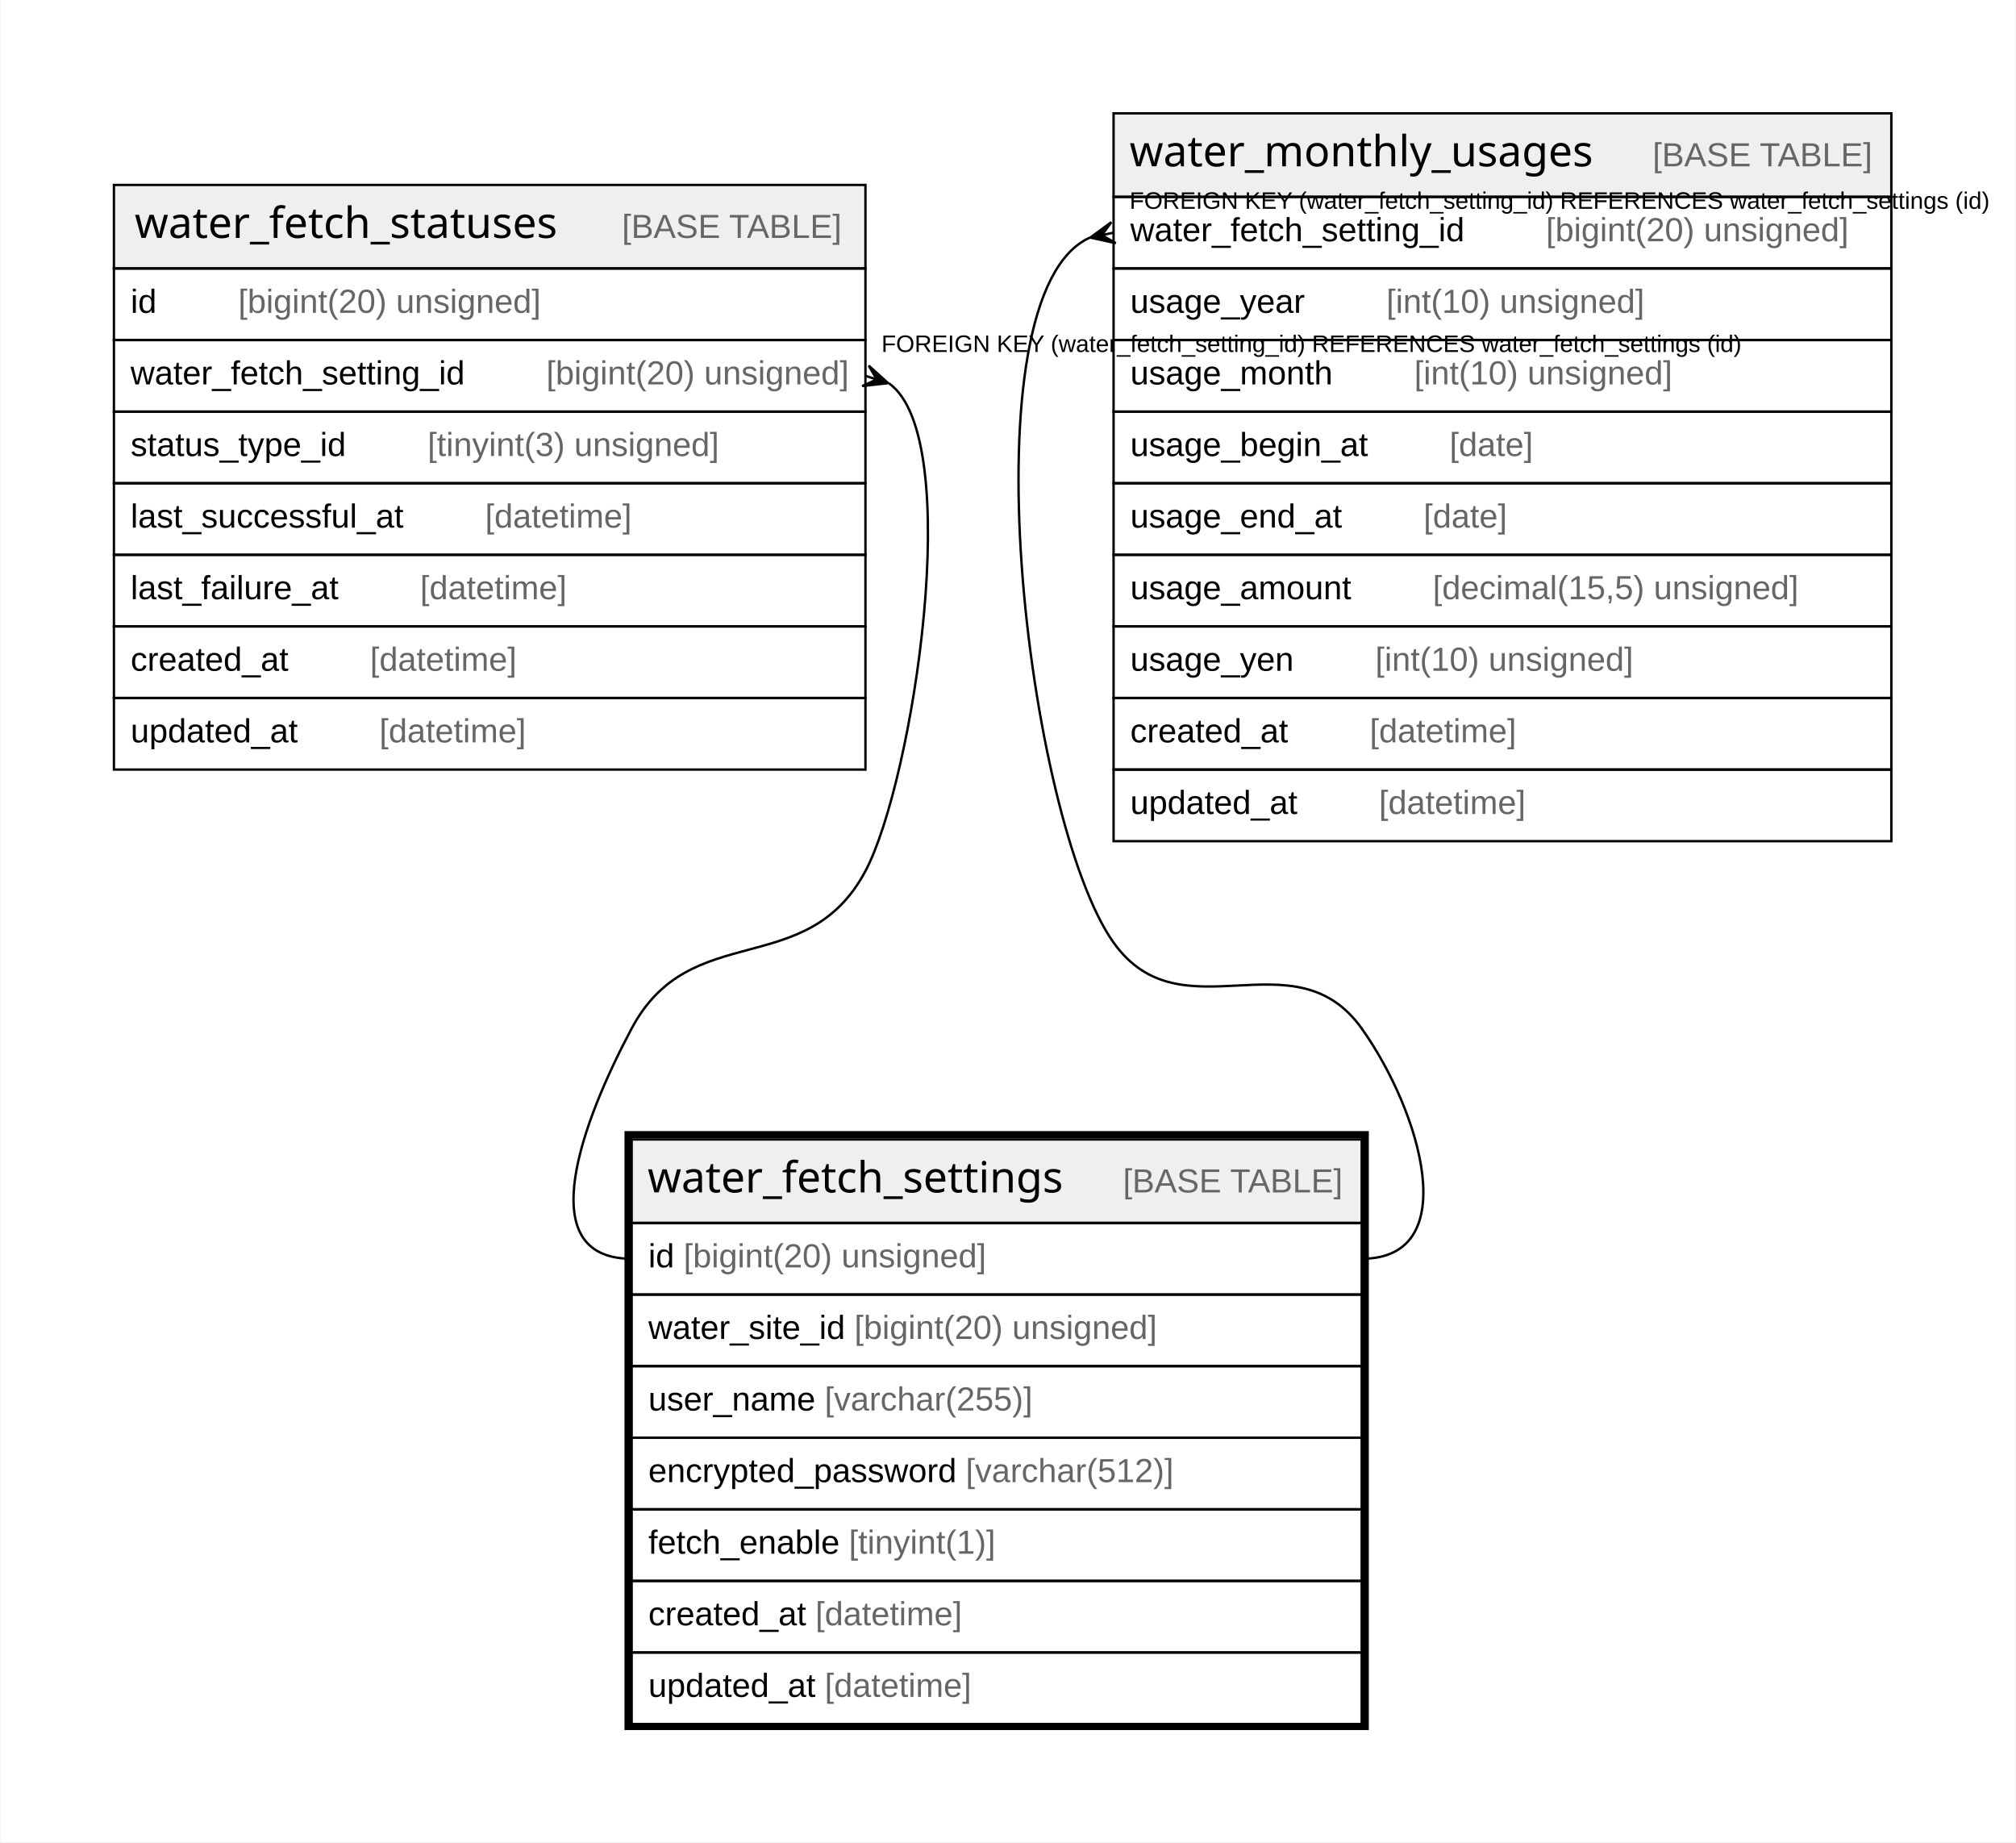
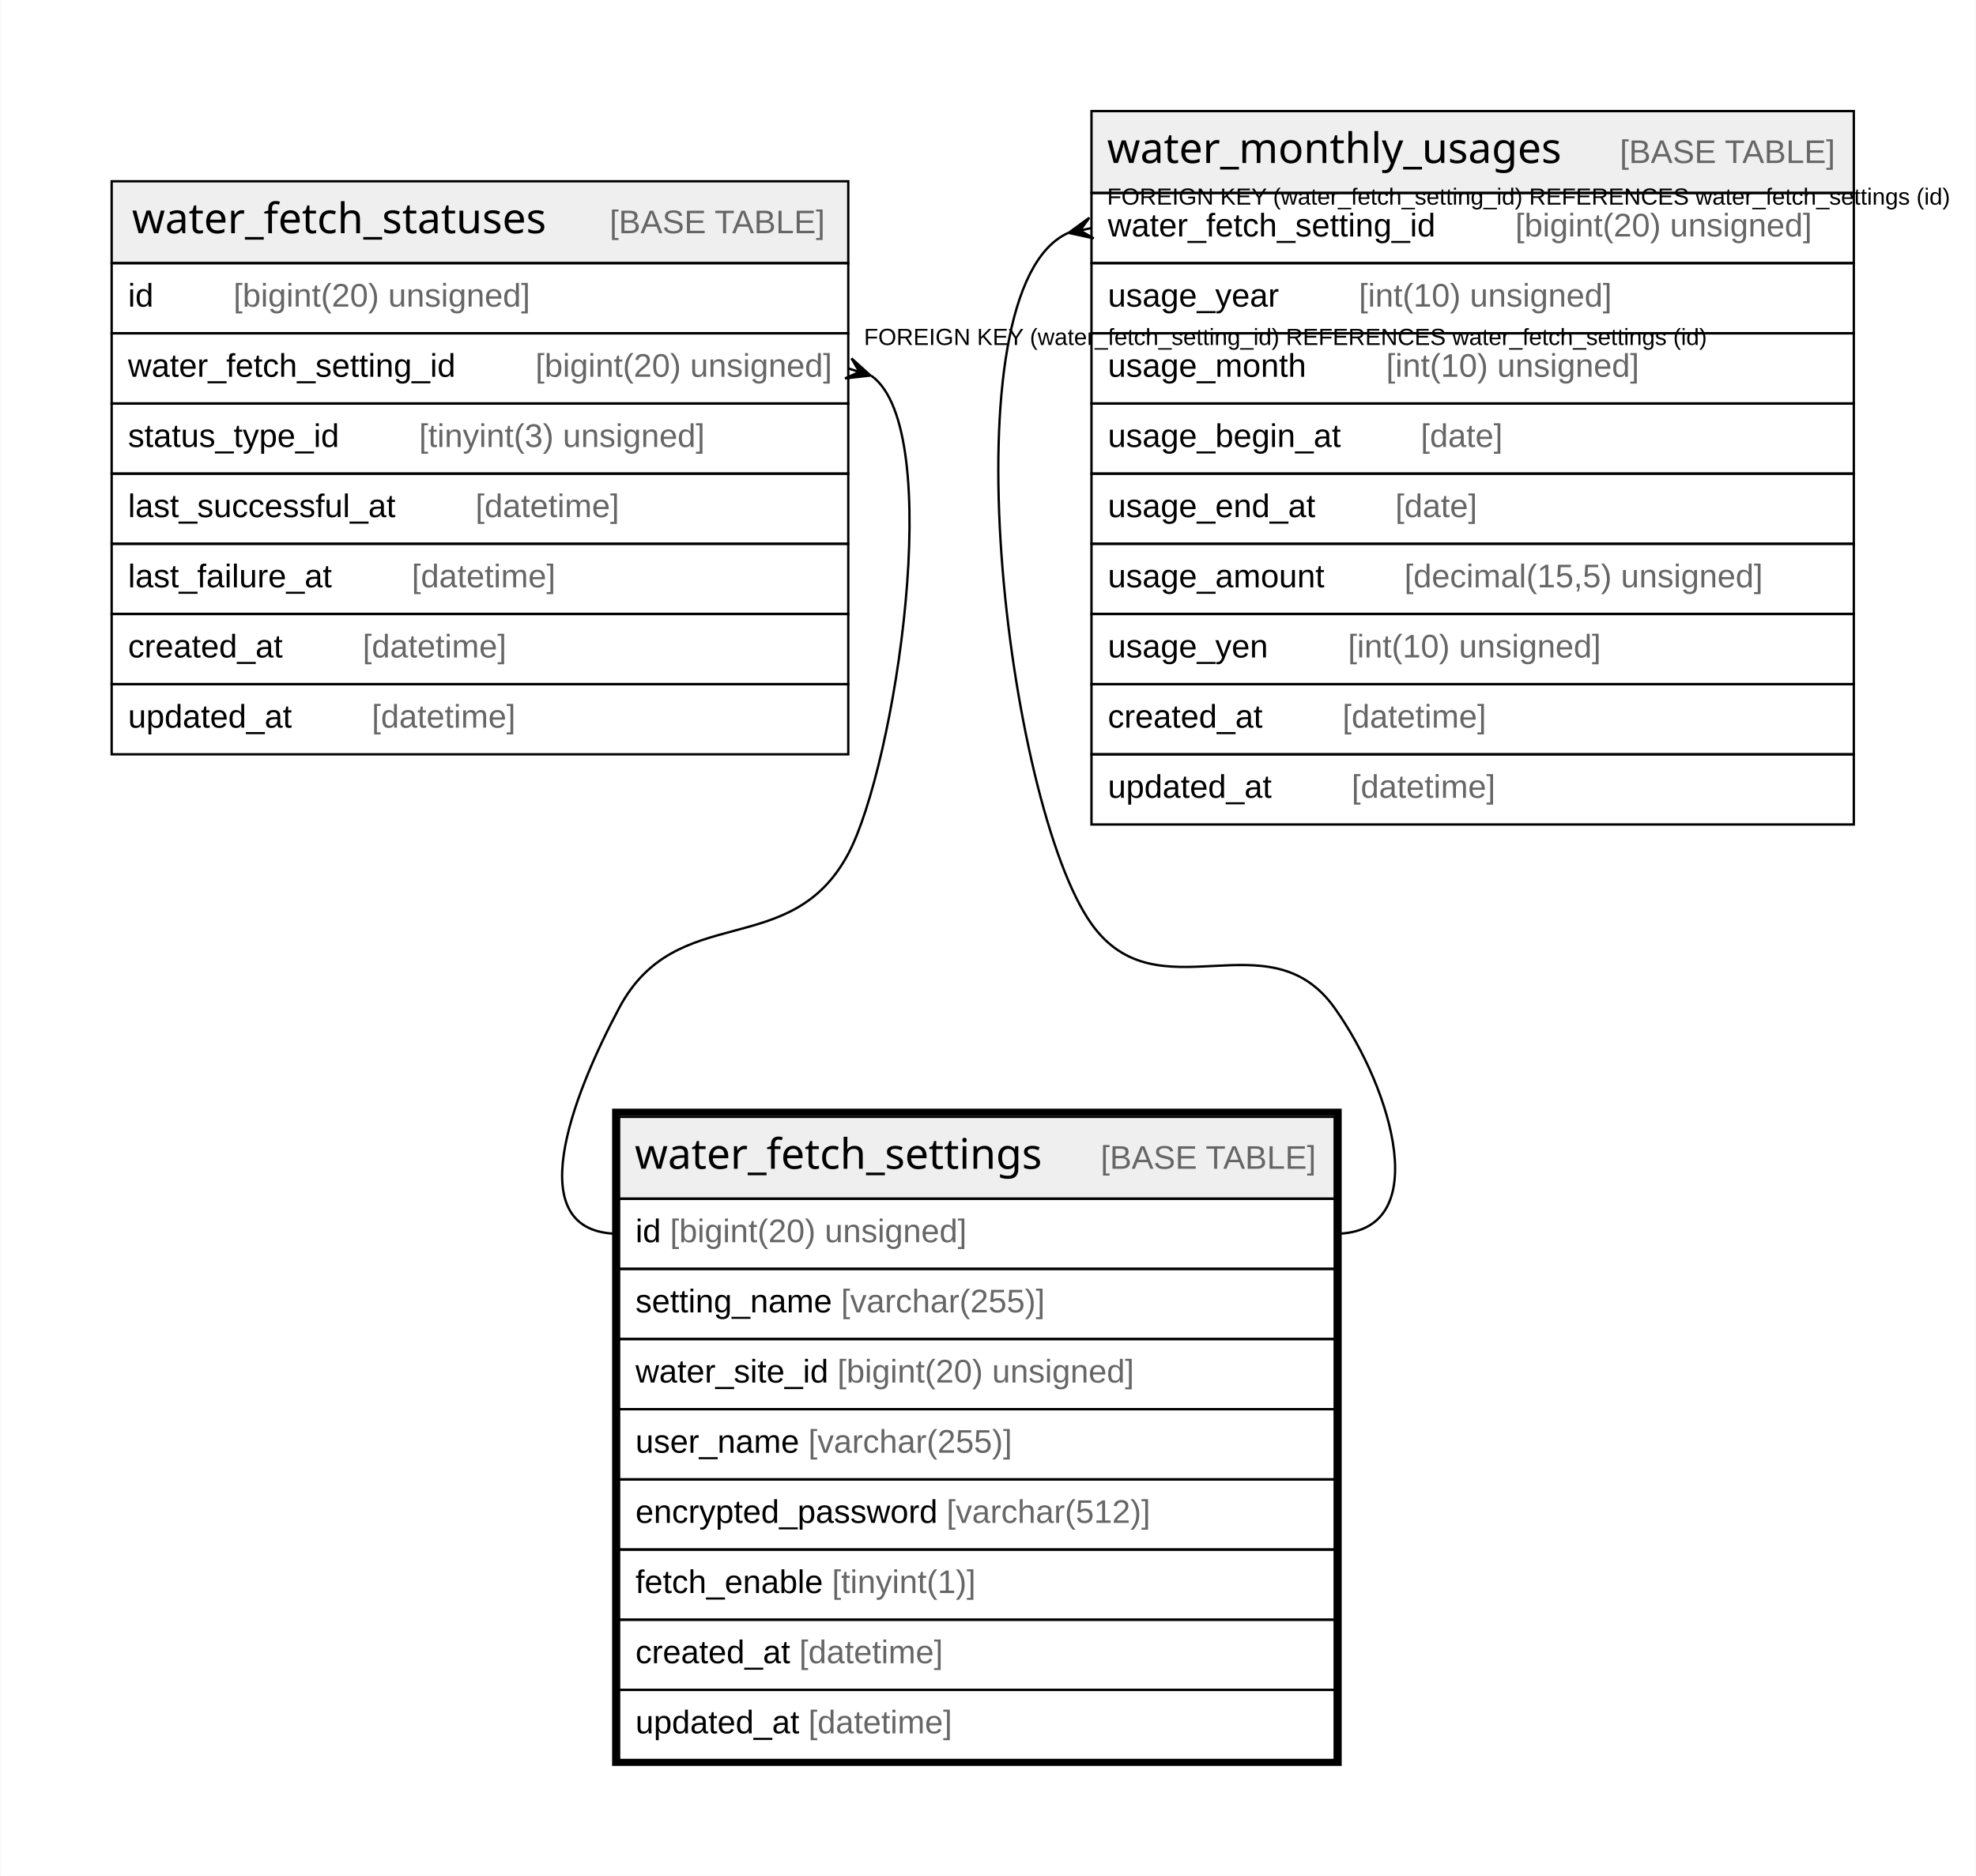
- <svg xmlns="http://www.w3.org/2000/svg" width="845pt" height="772pt" viewBox="0.00 0.00 844.50 772.00">
-   <g id="graph0" class="graph" transform="scale(1 1) rotate(0) translate(4 768)">
-     <polygon fill="#ffffff" stroke="transparent" points="-4,4 -4,-768 840.5,-768 840.5,4 -4,4" />
+ <svg xmlns="http://www.w3.org/2000/svg" width="845pt" height="802pt" viewBox="0.00 0.00 844.50 802.00">
+   <g id="graph0" class="graph" transform="scale(1 1) rotate(0) translate(4 798)">
+     <polygon fill="#ffffff" stroke="transparent" points="-4,4 -4,-798 840.5,-798 840.5,4 -4,4" />
    <g id="node1" class="node">
-       <polygon fill="#efefef" stroke="transparent" points="260.5,-255.5 260.5,-290.5 566.5,-290.5 566.5,-255.5 260.5,-255.5" />
-       <polygon fill="none" stroke="#000000" points="260.5,-255.5 260.5,-290.5 566.5,-290.5 566.5,-255.5 260.5,-255.5" />
-       <text text-anchor="start" x="267.192" y="-268.3" font-family="Arial Bold" font-size="18.00" fill="#000000">water_fetch_settings</text>
-       <text text-anchor="start" x="432.24" y="-268.3" font-family="Arial" font-size="14.00" fill="#000000">    </text>
-       <text text-anchor="start" x="466.445" y="-268.3" font-family="Arial" font-size="14.00" fill="#666666">[BASE TABLE]</text>
+       <polygon fill="#efefef" stroke="transparent" points="260.5,-285.5 260.5,-320.5 566.5,-320.5 566.5,-285.5 260.5,-285.5" />
+       <polygon fill="none" stroke="#000000" points="260.5,-285.5 260.5,-320.5 566.5,-320.5 566.5,-285.5 260.5,-285.5" />
+       <text text-anchor="start" x="267.192" y="-298.3" font-family="Arial Bold" font-size="18.00" fill="#000000">water_fetch_settings</text>
+       <text text-anchor="start" x="432.24" y="-298.3" font-family="Arial" font-size="14.00" fill="#000000">    </text>
+       <text text-anchor="start" x="466.445" y="-298.3" font-family="Arial" font-size="14.00" fill="#666666">[BASE TABLE]</text>
+       <polygon fill="none" stroke="#000000" points="260.5,-255.5 260.5,-285.5 566.5,-285.5 566.5,-255.5 260.5,-255.5" />
+       <text text-anchor="start" x="267.5" y="-266.9" font-family="Arial" font-size="14.00" fill="#000000">id </text>
+       <text text-anchor="start" x="282.28" y="-266.9" font-family="Arial" font-size="14.00" fill="#666666">[bigint(20) unsigned]</text>
      <polygon fill="none" stroke="#000000" points="260.5,-225.5 260.5,-255.5 566.5,-255.5 566.5,-225.5 260.5,-225.5" />
-       <text text-anchor="start" x="267.5" y="-236.9" font-family="Arial" font-size="14.00" fill="#000000">id </text>
-       <text text-anchor="start" x="282.28" y="-236.9" font-family="Arial" font-size="14.00" fill="#666666">[bigint(20) unsigned]</text>
+       <text text-anchor="start" x="267.5" y="-236.9" font-family="Arial" font-size="14.00" fill="#000000">setting_name </text>
+       <text text-anchor="start" x="355.417" y="-236.9" font-family="Arial" font-size="14.00" fill="#666666">[varchar(255)]</text>
      <polygon fill="none" stroke="#000000" points="260.5,-195.5 260.5,-225.5 566.5,-225.5 566.5,-195.5 260.5,-195.5" />
      <text text-anchor="start" x="267.5" y="-206.9" font-family="Arial" font-size="14.00" fill="#000000">water_site_id </text>
      <text text-anchor="start" x="353.848" y="-206.9" font-family="Arial" font-size="14.00" fill="#666666">[bigint(20) unsigned]</text>
      <polygon fill="none" stroke="#000000" points="260.5,-165.5 260.5,-195.5 566.5,-195.5 566.5,-165.5 260.5,-165.5" />
      <text text-anchor="start" x="267.5" y="-176.9" font-family="Arial" font-size="14.00" fill="#000000">user_name </text>
      <text text-anchor="start" x="341.407" y="-176.9" font-family="Arial" font-size="14.00" fill="#666666">[varchar(255)]</text>
      <polygon fill="none" stroke="#000000" points="260.5,-135.5 260.5,-165.5 566.5,-165.5 566.5,-135.5 260.5,-135.5" />
      <text text-anchor="start" x="267.5" y="-146.9" font-family="Arial" font-size="14.00" fill="#000000">encrypted_password </text>
      <text text-anchor="start" x="400.535" y="-146.9" font-family="Arial" font-size="14.00" fill="#666666">[varchar(512)]</text>
      <polygon fill="none" stroke="#000000" points="260.5,-105.5 260.5,-135.5 566.5,-135.5 566.5,-105.5 260.5,-105.5" />
      <text text-anchor="start" x="267.5" y="-116.9" font-family="Arial" font-size="14.00" fill="#000000">fetch_enable </text>
      <text text-anchor="start" x="351.539" y="-116.9" font-family="Arial" font-size="14.00" fill="#666666">[tinyint(1)]</text>
      <polygon fill="none" stroke="#000000" points="260.5,-75.5 260.5,-105.5 566.5,-105.5 566.5,-75.5 260.5,-75.5" />
      <text text-anchor="start" x="267.5" y="-86.9" font-family="Arial" font-size="14.00" fill="#000000">created_at </text>
      <text text-anchor="start" x="337.528" y="-86.9" font-family="Arial" font-size="14.00" fill="#666666">[datetime]</text>
      <polygon fill="none" stroke="#000000" points="260.5,-45.5 260.5,-75.5 566.5,-75.5 566.5,-45.5 260.5,-45.5" />
      <text text-anchor="start" x="267.5" y="-56.9" font-family="Arial" font-size="14.00" fill="#000000">updated_at </text>
      <text text-anchor="start" x="341.433" y="-56.9" font-family="Arial" font-size="14.00" fill="#666666">[datetime]</text>
-       <polygon fill="none" stroke="#000000" stroke-width="3" points="259,-44.5 259,-292.5 568,-292.5 568,-44.5 259,-44.5" />
+       <polygon fill="none" stroke="#000000" stroke-width="3" points="259,-44.5 259,-322.5 568,-322.5 568,-44.5 259,-44.5" />
    </g>
    <g id="node2" class="node">
-       <polygon fill="#efefef" stroke="transparent" points="43.5,-655.5 43.5,-690.5 358.5,-690.5 358.5,-655.5 43.5,-655.5" />
-       <polygon fill="none" stroke="#000000" points="43.5,-655.5 43.5,-690.5 358.5,-690.5 358.5,-655.5 43.5,-655.5" />
-       <text text-anchor="start" x="52.189" y="-668.3" font-family="Arial Bold" font-size="18.00" fill="#000000">water_fetch_statuses</text>
-       <text text-anchor="start" x="222.243" y="-668.3" font-family="Arial" font-size="14.00" fill="#000000">    </text>
-       <text text-anchor="start" x="256.447" y="-668.3" font-family="Arial" font-size="14.00" fill="#666666">[BASE TABLE]</text>
+       <polygon fill="#efefef" stroke="transparent" points="43.5,-685.5 43.5,-720.5 358.5,-720.5 358.5,-685.5 43.5,-685.5" />
+       <polygon fill="none" stroke="#000000" points="43.5,-685.5 43.5,-720.5 358.5,-720.5 358.5,-685.5 43.5,-685.5" />
+       <text text-anchor="start" x="52.189" y="-698.3" font-family="Arial Bold" font-size="18.00" fill="#000000">water_fetch_statuses</text>
+       <text text-anchor="start" x="222.243" y="-698.3" font-family="Arial" font-size="14.00" fill="#000000">    </text>
+       <text text-anchor="start" x="256.447" y="-698.3" font-family="Arial" font-size="14.00" fill="#666666">[BASE TABLE]</text>
+       <polygon fill="none" stroke="#000000" points="43.5,-655.5 43.5,-685.5 358.5,-685.5 358.5,-655.5 43.5,-655.5" />
+       <text text-anchor="start" x="50.5" y="-666.9" font-family="Arial" font-size="14.00" fill="#000000">id    </text>
+       <text text-anchor="start" x="95.594" y="-666.9" font-family="Arial" font-size="14.00" fill="#666666">[bigint(20) unsigned]</text>
      <polygon fill="none" stroke="#000000" points="43.5,-625.5 43.5,-655.5 358.5,-655.5 358.5,-625.5 43.5,-625.5" />
-       <text text-anchor="start" x="50.5" y="-636.9" font-family="Arial" font-size="14.00" fill="#000000">id    </text>
-       <text text-anchor="start" x="95.594" y="-636.9" font-family="Arial" font-size="14.00" fill="#666666">[bigint(20) unsigned]</text>
+       <text text-anchor="start" x="50.471" y="-636.9" font-family="Arial" font-size="14.00" fill="#000000">water_fetch_setting_id    </text>
+       <text text-anchor="start" x="224.717" y="-636.9" font-family="Arial" font-size="14.00" fill="#666666">[bigint(20) unsigned]</text>
      <polygon fill="none" stroke="#000000" points="43.5,-595.5 43.5,-625.5 358.5,-625.5 358.5,-595.5 43.5,-595.5" />
-       <text text-anchor="start" x="50.471" y="-606.9" font-family="Arial" font-size="14.00" fill="#000000">water_fetch_setting_id    </text>
-       <text text-anchor="start" x="224.717" y="-606.9" font-family="Arial" font-size="14.00" fill="#666666">[bigint(20) unsigned]</text>
+       <text text-anchor="start" x="50.5" y="-606.9" font-family="Arial" font-size="14.00" fill="#000000">status_type_id    </text>
+       <text text-anchor="start" x="174.961" y="-606.9" font-family="Arial" font-size="14.00" fill="#666666">[tinyint(3) unsigned]</text>
      <polygon fill="none" stroke="#000000" points="43.5,-565.5 43.5,-595.5 358.5,-595.5 358.5,-565.5 43.5,-565.5" />
-       <text text-anchor="start" x="50.5" y="-576.9" font-family="Arial" font-size="14.00" fill="#000000">status_type_id    </text>
-       <text text-anchor="start" x="174.961" y="-576.9" font-family="Arial" font-size="14.00" fill="#666666">[tinyint(3) unsigned]</text>
+       <text text-anchor="start" x="50.5" y="-576.9" font-family="Arial" font-size="14.00" fill="#000000">last_successful_at    </text>
+       <text text-anchor="start" x="199.068" y="-576.9" font-family="Arial" font-size="14.00" fill="#666666">[datetime]</text>
      <polygon fill="none" stroke="#000000" points="43.5,-535.5 43.5,-565.5 358.5,-565.5 358.5,-535.5 43.5,-535.5" />
-       <text text-anchor="start" x="50.5" y="-546.9" font-family="Arial" font-size="14.00" fill="#000000">last_successful_at    </text>
-       <text text-anchor="start" x="199.068" y="-546.9" font-family="Arial" font-size="14.00" fill="#666666">[datetime]</text>
+       <text text-anchor="start" x="50.5" y="-546.9" font-family="Arial" font-size="14.00" fill="#000000">last_failure_at    </text>
+       <text text-anchor="start" x="171.835" y="-546.9" font-family="Arial" font-size="14.00" fill="#666666">[datetime]</text>
      <polygon fill="none" stroke="#000000" points="43.5,-505.5 43.5,-535.5 358.5,-535.5 358.5,-505.5 43.5,-505.5" />
-       <text text-anchor="start" x="50.5" y="-516.9" font-family="Arial" font-size="14.00" fill="#000000">last_failure_at    </text>
-       <text text-anchor="start" x="171.835" y="-516.9" font-family="Arial" font-size="14.00" fill="#666666">[datetime]</text>
+       <text text-anchor="start" x="50.5" y="-516.9" font-family="Arial" font-size="14.00" fill="#000000">created_at    </text>
+       <text text-anchor="start" x="150.842" y="-516.9" font-family="Arial" font-size="14.00" fill="#666666">[datetime]</text>
      <polygon fill="none" stroke="#000000" points="43.5,-475.5 43.5,-505.5 358.5,-505.5 358.5,-475.5 43.5,-475.5" />
-       <text text-anchor="start" x="50.5" y="-486.9" font-family="Arial" font-size="14.00" fill="#000000">created_at    </text>
-       <text text-anchor="start" x="150.842" y="-486.9" font-family="Arial" font-size="14.00" fill="#666666">[datetime]</text>
-       <polygon fill="none" stroke="#000000" points="43.5,-445.5 43.5,-475.5 358.5,-475.5 358.5,-445.5 43.5,-445.5" />
-       <text text-anchor="start" x="50.5" y="-456.9" font-family="Arial" font-size="14.00" fill="#000000">updated_at    </text>
-       <text text-anchor="start" x="154.747" y="-456.9" font-family="Arial" font-size="14.00" fill="#666666">[datetime]</text>
+       <text text-anchor="start" x="50.5" y="-486.9" font-family="Arial" font-size="14.00" fill="#000000">updated_at    </text>
+       <text text-anchor="start" x="154.747" y="-486.9" font-family="Arial" font-size="14.00" fill="#666666">[datetime]</text>
    </g>
    <g id="edge1" class="edge">
-       <path fill="none" stroke="#000000" d="M368.464,-607.294C400.619,-583.984 378.385,-440.367 358.5,-403 333.83,-356.643 285.17,-383.357 260.5,-337 240.351,-299.139 217.611,-240.5 260.5,-240.5" />
-       <polygon fill="#000000" stroke="#000000" points="368.019,-607.437 357.122,-606.216 363.26,-608.969 358.5,-610.5 358.5,-610.5 358.5,-610.5 363.26,-608.969 359.878,-614.784 368.019,-607.437 368.019,-607.437" />
-       <text text-anchor="start" x="365.199" y="-620.5" font-family="Arial" font-size="10.00" fill="#000000">FOREIGN KEY (water_fetch_setting_id) REFERENCES water_fetch_settings (id)</text>
+       <path fill="none" stroke="#000000" d="M368.464,-637.294C400.619,-613.984 378.385,-470.367 358.5,-433 333.83,-386.643 285.17,-413.357 260.5,-367 240.351,-329.139 217.611,-270.5 260.5,-270.5" />
+       <polygon fill="#000000" stroke="#000000" points="368.019,-637.437 357.122,-636.216 363.26,-638.969 358.5,-640.5 358.5,-640.5 358.5,-640.5 363.26,-638.969 359.878,-644.784 368.019,-637.437 368.019,-637.437" />
+       <text text-anchor="start" x="365.199" y="-650.5" font-family="Arial" font-size="10.00" fill="#000000">FOREIGN KEY (water_fetch_setting_id) REFERENCES water_fetch_settings (id)</text>
    </g>
    <g id="node3" class="node">
-       <polygon fill="#efefef" stroke="transparent" points="462.5,-685.5 462.5,-720.5 788.5,-720.5 788.5,-685.5 462.5,-685.5" />
-       <polygon fill="none" stroke="#000000" points="462.5,-685.5 462.5,-720.5 788.5,-720.5 788.5,-685.5 462.5,-685.5" />
-       <text text-anchor="start" x="469.193" y="-698.3" font-family="Arial Bold" font-size="18.00" fill="#000000">water_monthly_usages</text>
-       <text text-anchor="start" x="654.239" y="-698.3" font-family="Arial" font-size="14.00" fill="#000000">    </text>
-       <text text-anchor="start" x="688.443" y="-698.3" font-family="Arial" font-size="14.00" fill="#666666">[BASE TABLE]</text>
+       <polygon fill="#efefef" stroke="transparent" points="462.5,-715.5 462.5,-750.5 788.5,-750.5 788.5,-715.5 462.5,-715.5" />
+       <polygon fill="none" stroke="#000000" points="462.5,-715.5 462.5,-750.5 788.5,-750.5 788.5,-715.5 462.5,-715.5" />
+       <text text-anchor="start" x="469.193" y="-728.3" font-family="Arial Bold" font-size="18.00" fill="#000000">water_monthly_usages</text>
+       <text text-anchor="start" x="654.239" y="-728.3" font-family="Arial" font-size="14.00" fill="#000000">    </text>
+       <text text-anchor="start" x="688.443" y="-728.3" font-family="Arial" font-size="14.00" fill="#666666">[BASE TABLE]</text>
+       <polygon fill="none" stroke="#000000" points="462.5,-685.5 462.5,-715.5 788.5,-715.5 788.5,-685.5 462.5,-685.5" />
+       <text text-anchor="start" x="469.5" y="-696.9" font-family="Arial" font-size="14.00" fill="#000000">water_fetch_setting_id    </text>
+       <text text-anchor="start" x="643.747" y="-696.9" font-family="Arial" font-size="14.00" fill="#666666">[bigint(20) unsigned]</text>
      <polygon fill="none" stroke="#000000" points="462.5,-655.5 462.5,-685.5 788.5,-685.5 788.5,-655.5 462.5,-655.5" />
-       <text text-anchor="start" x="469.5" y="-666.9" font-family="Arial" font-size="14.00" fill="#000000">water_fetch_setting_id    </text>
-       <text text-anchor="start" x="643.747" y="-666.9" font-family="Arial" font-size="14.00" fill="#666666">[bigint(20) unsigned]</text>
+       <text text-anchor="start" x="469.5" y="-666.9" font-family="Arial" font-size="14.00" fill="#000000">usage_year    </text>
+       <text text-anchor="start" x="576.844" y="-666.9" font-family="Arial" font-size="14.00" fill="#666666">[int(10) unsigned]</text>
      <polygon fill="none" stroke="#000000" points="462.5,-625.5 462.5,-655.5 788.5,-655.5 788.5,-625.5 462.5,-625.5" />
-       <text text-anchor="start" x="469.5" y="-636.9" font-family="Arial" font-size="14.00" fill="#000000">usage_year    </text>
-       <text text-anchor="start" x="576.844" y="-636.9" font-family="Arial" font-size="14.00" fill="#666666">[int(10) unsigned]</text>
+       <text text-anchor="start" x="469.5" y="-636.9" font-family="Arial" font-size="14.00" fill="#000000">usage_month    </text>
+       <text text-anchor="start" x="588.517" y="-636.9" font-family="Arial" font-size="14.00" fill="#666666">[int(10) unsigned]</text>
      <polygon fill="none" stroke="#000000" points="462.5,-595.5 462.5,-625.5 788.5,-625.5 788.5,-595.5 462.5,-595.5" />
-       <text text-anchor="start" x="469.5" y="-606.9" font-family="Arial" font-size="14.00" fill="#000000">usage_month    </text>
-       <text text-anchor="start" x="588.517" y="-606.9" font-family="Arial" font-size="14.00" fill="#666666">[int(10) unsigned]</text>
+       <text text-anchor="start" x="469.5" y="-606.9" font-family="Arial" font-size="14.00" fill="#000000">usage_begin_at    </text>
+       <text text-anchor="start" x="603.311" y="-606.9" font-family="Arial" font-size="14.00" fill="#666666">[date]</text>
      <polygon fill="none" stroke="#000000" points="462.5,-565.5 462.5,-595.5 788.5,-595.5 788.5,-565.5 462.5,-565.5" />
-       <text text-anchor="start" x="469.5" y="-576.9" font-family="Arial" font-size="14.00" fill="#000000">usage_begin_at    </text>
-       <text text-anchor="start" x="603.311" y="-576.9" font-family="Arial" font-size="14.00" fill="#666666">[date]</text>
+       <text text-anchor="start" x="469.5" y="-576.9" font-family="Arial" font-size="14.00" fill="#000000">usage_end_at    </text>
+       <text text-anchor="start" x="592.421" y="-576.9" font-family="Arial" font-size="14.00" fill="#666666">[date]</text>
      <polygon fill="none" stroke="#000000" points="462.5,-535.5 462.5,-565.5 788.5,-565.5 788.5,-535.5 462.5,-535.5" />
-       <text text-anchor="start" x="469.5" y="-546.9" font-family="Arial" font-size="14.00" fill="#000000">usage_end_at    </text>
-       <text text-anchor="start" x="592.421" y="-546.9" font-family="Arial" font-size="14.00" fill="#666666">[date]</text>
+       <text text-anchor="start" x="469.5" y="-546.9" font-family="Arial" font-size="14.00" fill="#000000">usage_amount    </text>
+       <text text-anchor="start" x="596.299" y="-546.9" font-family="Arial" font-size="14.00" fill="#666666">[decimal(15,5) unsigned]</text>
      <polygon fill="none" stroke="#000000" points="462.5,-505.5 462.5,-535.5 788.5,-535.5 788.5,-505.5 462.5,-505.5" />
-       <text text-anchor="start" x="469.5" y="-516.9" font-family="Arial" font-size="14.00" fill="#000000">usage_amount    </text>
-       <text text-anchor="start" x="596.299" y="-516.9" font-family="Arial" font-size="14.00" fill="#666666">[decimal(15,5) unsigned]</text>
+       <text text-anchor="start" x="469.5" y="-516.9" font-family="Arial" font-size="14.00" fill="#000000">usage_yen    </text>
+       <text text-anchor="start" x="572.183" y="-516.9" font-family="Arial" font-size="14.00" fill="#666666">[int(10) unsigned]</text>
      <polygon fill="none" stroke="#000000" points="462.5,-475.5 462.5,-505.5 788.5,-505.5 788.5,-475.5 462.5,-475.5" />
-       <text text-anchor="start" x="469.5" y="-486.9" font-family="Arial" font-size="14.00" fill="#000000">usage_yen    </text>
-       <text text-anchor="start" x="572.183" y="-486.9" font-family="Arial" font-size="14.00" fill="#666666">[int(10) unsigned]</text>
+       <text text-anchor="start" x="469.5" y="-486.9" font-family="Arial" font-size="14.00" fill="#000000">created_at    </text>
+       <text text-anchor="start" x="569.842" y="-486.9" font-family="Arial" font-size="14.00" fill="#666666">[datetime]</text>
      <polygon fill="none" stroke="#000000" points="462.5,-445.5 462.5,-475.5 788.5,-475.5 788.5,-445.5 462.5,-445.5" />
-       <text text-anchor="start" x="469.5" y="-456.9" font-family="Arial" font-size="14.00" fill="#000000">created_at    </text>
-       <text text-anchor="start" x="569.842" y="-456.9" font-family="Arial" font-size="14.00" fill="#666666">[datetime]</text>
-       <polygon fill="none" stroke="#000000" points="462.5,-415.5 462.5,-445.5 788.5,-445.5 788.5,-415.5 462.5,-415.5" />
-       <text text-anchor="start" x="469.5" y="-426.9" font-family="Arial" font-size="14.00" fill="#000000">updated_at    </text>
-       <text text-anchor="start" x="573.747" y="-426.9" font-family="Arial" font-size="14.00" fill="#666666">[datetime]</text>
+       <text text-anchor="start" x="469.5" y="-456.9" font-family="Arial" font-size="14.00" fill="#000000">updated_at    </text>
+       <text text-anchor="start" x="573.747" y="-456.9" font-family="Arial" font-size="14.00" fill="#666666">[datetime]</text>
    </g>
    <g id="edge2" class="edge">
-       <path fill="none" stroke="#000000" d="M452.482,-668.385C399.457,-644.419 426.25,-423.908 462.5,-373 490.872,-333.156 538.129,-376.844 566.5,-337 591.377,-302.063 609.389,-240.5 566.5,-240.5" />
-       <polygon fill="#000000" stroke="#000000" points="452.716,-668.434 461.57,-674.903 457.608,-669.467 462.5,-670.5 462.5,-670.5 462.5,-670.5 457.608,-669.467 463.43,-666.097 452.716,-668.434 452.716,-668.434" />
-       <text text-anchor="start" x="469.199" y="-680.5" font-family="Arial" font-size="10.00" fill="#000000">FOREIGN KEY (water_fetch_setting_id) REFERENCES water_fetch_settings (id)</text>
+       <path fill="none" stroke="#000000" d="M452.482,-698.385C399.457,-674.419 426.25,-453.908 462.5,-403 490.872,-363.156 538.129,-406.844 566.5,-367 591.377,-332.063 609.389,-270.5 566.5,-270.5" />
+       <polygon fill="#000000" stroke="#000000" points="452.716,-698.434 461.57,-704.903 457.608,-699.467 462.5,-700.5 462.5,-700.5 462.5,-700.5 457.608,-699.467 463.43,-696.097 452.716,-698.434 452.716,-698.434" />
+       <text text-anchor="start" x="469.199" y="-710.5" font-family="Arial" font-size="10.00" fill="#000000">FOREIGN KEY (water_fetch_setting_id) REFERENCES water_fetch_settings (id)</text>
    </g>
  </g>
</svg>
